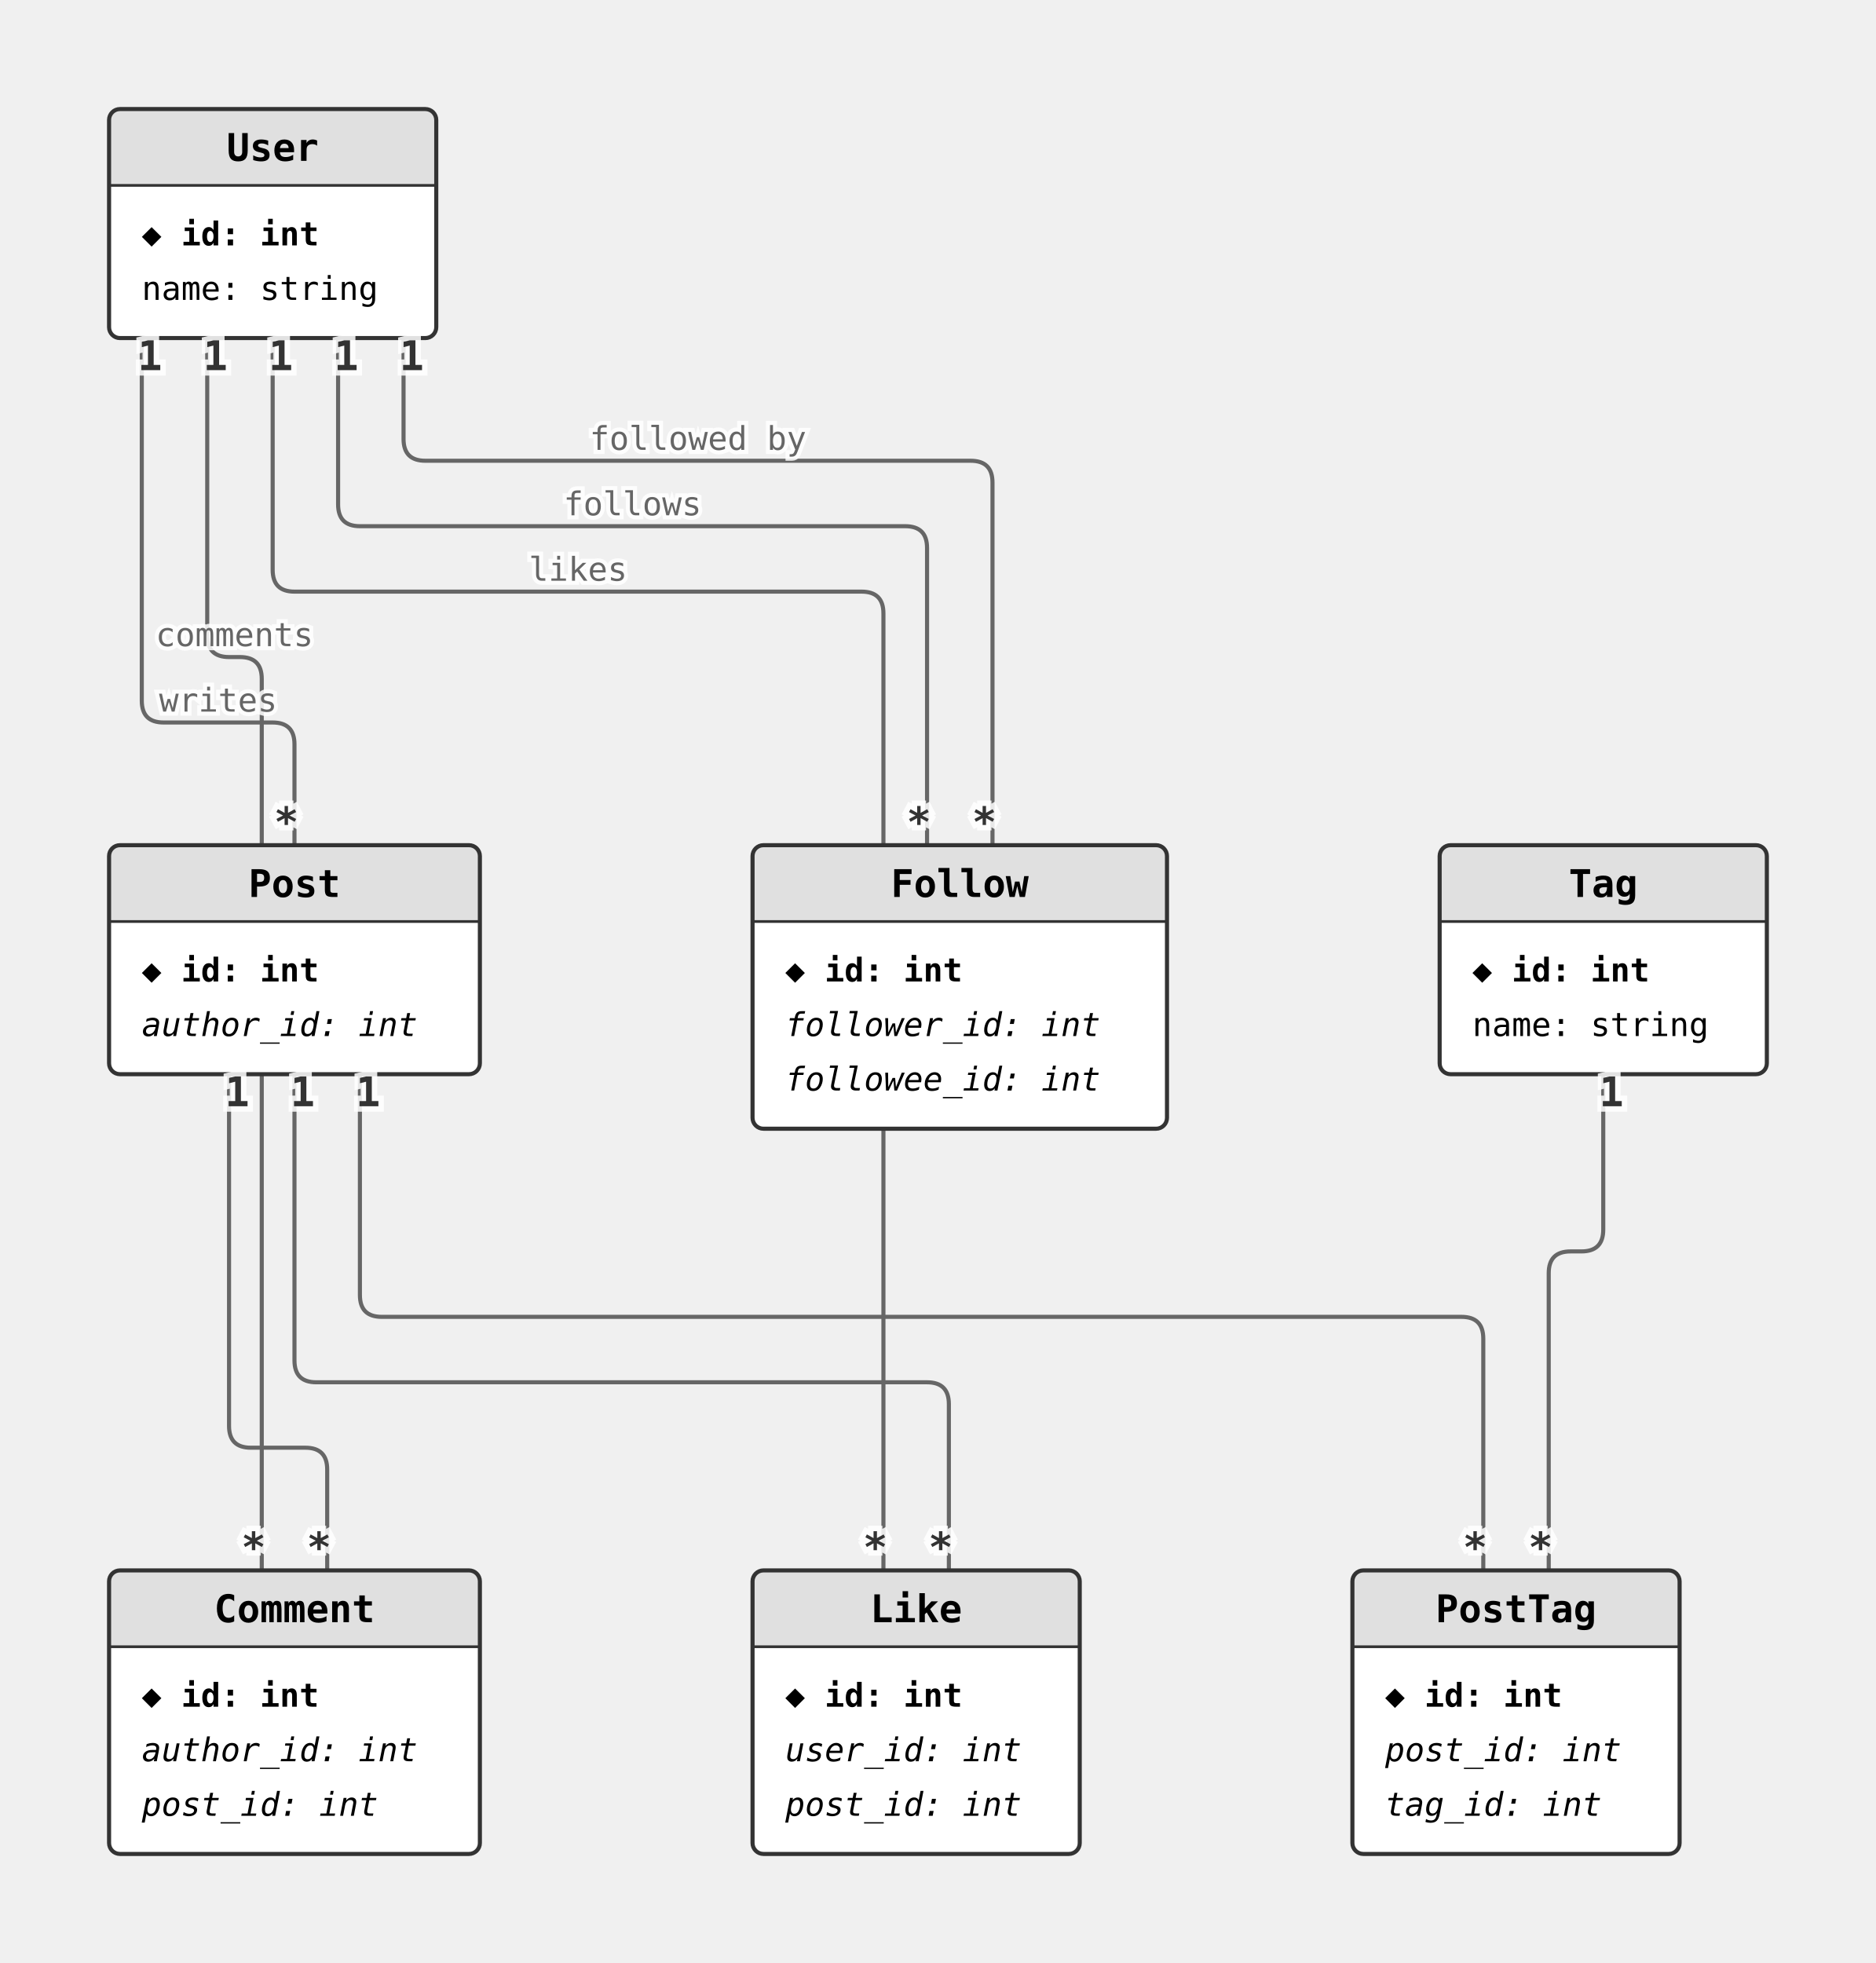
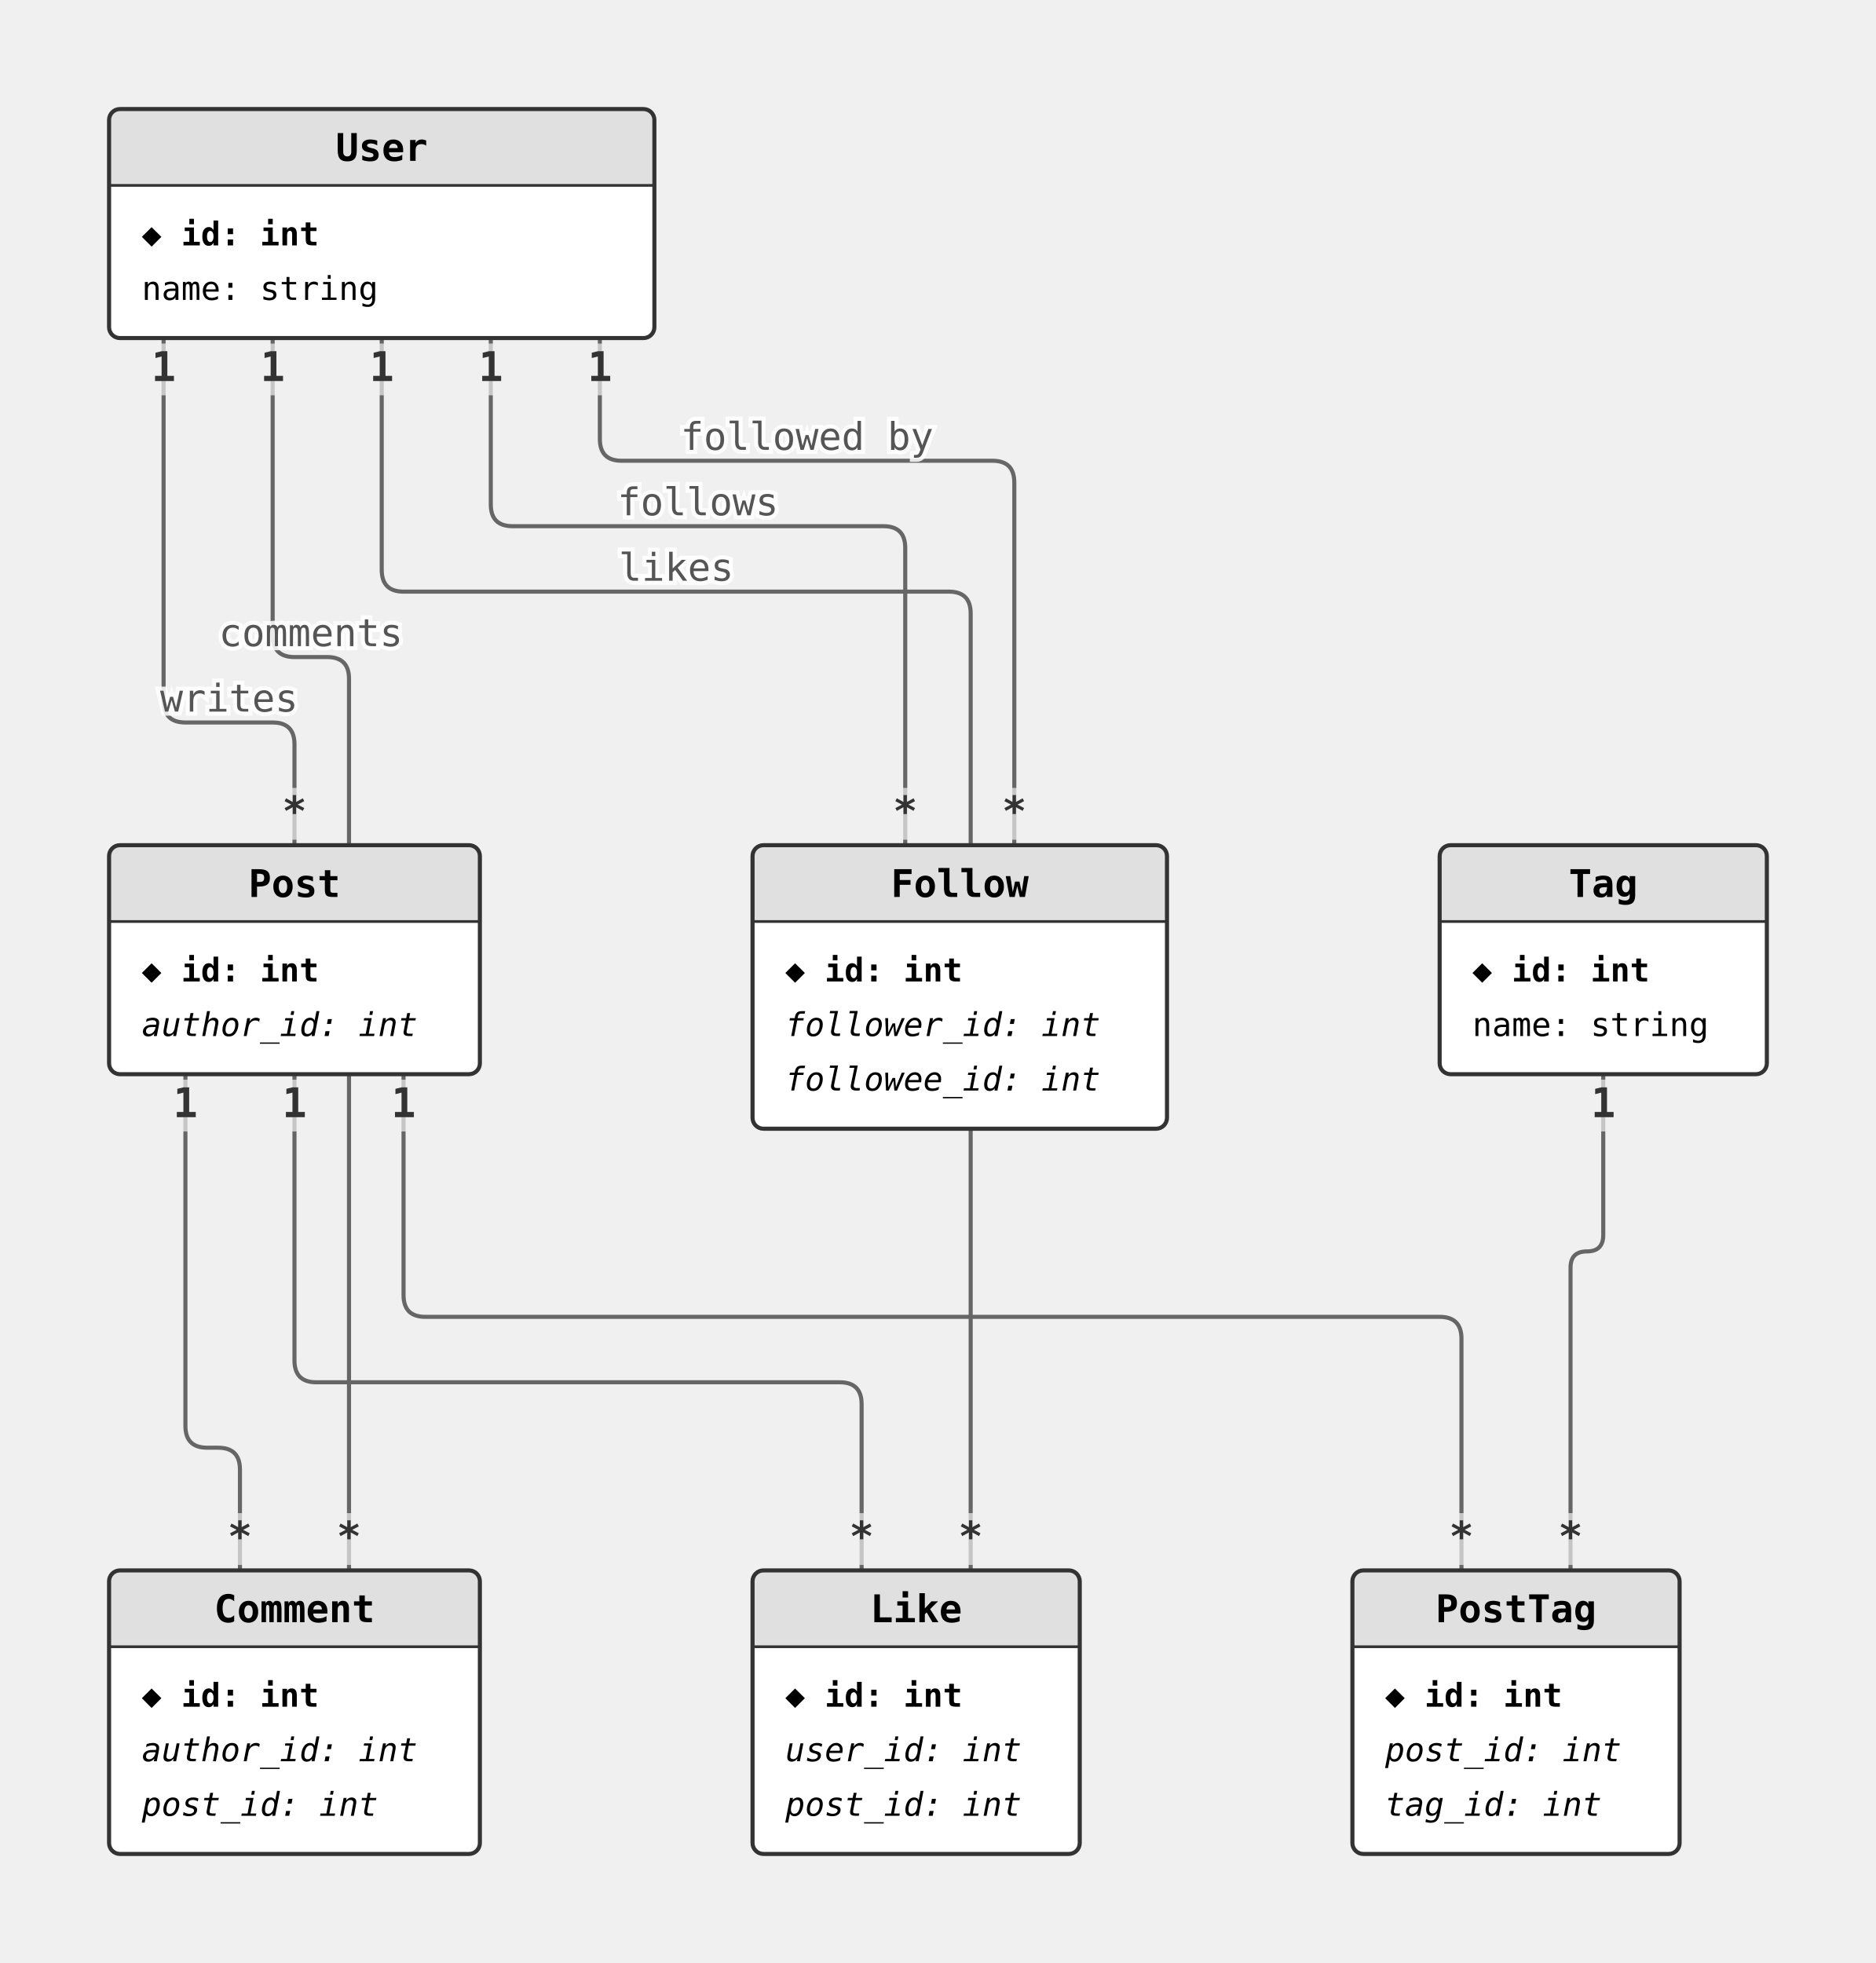
<svg xmlns="http://www.w3.org/2000/svg" width="688" height="720" viewBox="0 0 688 720">
  <style>
  .entity-bg { fill: #fff; }
  .entity-header { fill: #e0e0e0; }
  .entity-border { fill: none; stroke: #333; stroke-width: 1.5; }
  .entity-name { font-family: monospace; font-size: 14px; font-weight: bold; }
  .column-text { font-family: monospace; font-size: 12px; }
  .pk { font-weight: bold; }
  .fk { font-style: italic; }
  .edge { stroke: #666; stroke-width: 1.5; fill: none; }
-   .edge-label { font-family: monospace; font-size: 12px; fill: #666; paint-order: stroke; stroke: rgba(255,255,255,0.85); stroke-width: 3px; }
-   .cardinality { font-family: monospace; font-size: 15px; font-weight: bold; fill: #333; paint-order: stroke; stroke: rgba(255,255,255,0.85); stroke-width: 4px; }
+   .edge-label { font-family: monospace; font-size: 14px; fill: #555; paint-order: stroke; stroke: rgba(255,255,255,0.85); stroke-width: 3px; }
+   .cardinality-bg { fill: rgba(240,240,240,0.7); }
+   .cardinality { font-family: monospace; font-size: 15px; font-weight: bold; fill: #333; }
</style>
-   <path class="edge" d="M 52 124 L 52 257 Q 52 265 60 265 L 100 265 Q 108 265 108 273 L 108 310" />
-   <path class="edge" d="M 76 124 L 76 233 Q 76 241 84 241 L 88 241 Q 96 241 96 249 L 96 576" />
-   <path class="edge" d="M 100 124 L 100 209 Q 100 217 108 217 L 316 217 Q 324 217 324 225 L 324 576" />
-   <path class="edge" d="M 124 124 L 124 185 Q 124 193 132 193 L 332 193 Q 340 193 340 201 L 340 310" />
-   <path class="edge" d="M 148 124 L 148 161 Q 148 169 156 169 L 356 169 Q 364 169 364 177 L 364 310" />
-   <path class="edge" d="M 84 394 L 84 523 Q 84 531 92 531 L 112 531 Q 120 531 120 539 L 120 576" />
-   <path class="edge" d="M 108 394 L 108 499 Q 108 507 116 507 L 340 507 Q 348 507 348 515 L 348 576" />
-   <path class="edge" d="M 132 394 L 132 475 Q 132 483 140 483 L 536 483 Q 544 483 544 491 L 544 576" />
-   <path class="edge" d="M 588 394 L 588 451 Q 588 459 580 459 L 576 459 Q 568 459 568 467 L 568 576" />
-   <rect class="entity-bg" x="40" y="40" width="120" height="84" rx="4" />
-   <rect class="entity-header" x="40" y="40" width="120" height="28" rx="4" />
-   <rect class="entity-header" x="40" y="64" width="120" height="4" />
-   <text class="entity-name" x="100" y="59" text-anchor="middle">User</text>
-   <line x1="40" y1="68" x2="160" y2="68" stroke="#333" stroke-width="1" />
+   <path class="edge" d="M 60 124 L 60 257 Q 60 265 68 265 L 100 265 Q 108 265 108 273 L 108 310" />
+   <path class="edge" d="M 100 124 L 100 233 Q 100 241 108 241 L 120 241 Q 128 241 128 249 L 128 576" />
+   <path class="edge" d="M 140 124 L 140 209 Q 140 217 148 217 L 348 217 Q 356 217 356 225 L 356 576" />
+   <path class="edge" d="M 180 124 L 180 185 Q 180 193 188 193 L 324 193 Q 332 193 332 201 L 332 310" />
+   <path class="edge" d="M 220 124 L 220 161 Q 220 169 228 169 L 364 169 Q 372 169 372 177 L 372 310" />
+   <path class="edge" d="M 68 394 L 68 523 Q 68 531 76 531 L 80 531 Q 88 531 88 539 L 88 576" />
+   <path class="edge" d="M 108 394 L 108 499 Q 108 507 116 507 L 308 507 Q 316 507 316 515 L 316 576" />
+   <path class="edge" d="M 148 394 L 148 475 Q 148 483 156 483 L 528 483 Q 536 483 536 491 L 536 576" />
+   <path class="edge" d="M 588 394 L 588 453 Q 588 459 582 459 L 582 459 Q 576 459 576 465 L 576 576" />
+   <rect class="entity-bg" x="40" y="40" width="200" height="84" rx="4" />
+   <rect class="entity-header" x="40" y="40" width="200" height="28" rx="4" />
+   <rect class="entity-header" x="40" y="64" width="200" height="4" />
+   <text class="entity-name" x="140" y="59" text-anchor="middle">User</text>
+   <line x1="40" y1="68" x2="240" y2="68" stroke="#333" stroke-width="1" />
  <text class="column-text pk" x="52" y="90">◆ id: int</text>
  <text class="column-text" x="52" y="110">  name: string</text>
-   <rect class="entity-border" x="40" y="40" width="120" height="84" rx="4" />
+   <rect class="entity-border" x="40" y="40" width="200" height="84" rx="4" />
  <rect class="entity-bg" x="40" y="310" width="136" height="84" rx="4" />
  <rect class="entity-header" x="40" y="310" width="136" height="28" rx="4" />
  <rect class="entity-header" x="40" y="334" width="136" height="4" />
  <text class="entity-name" x="108" y="329" text-anchor="middle">Post</text>
  <line x1="40" y1="338" x2="176" y2="338" stroke="#333" stroke-width="1" />
  <text class="column-text pk" x="52" y="360">◆ id: int</text>
  <text class="column-text fk" x="52" y="380">  author_id: int</text>
  <rect class="entity-border" x="40" y="310" width="136" height="84" rx="4" />
  <rect class="entity-bg" x="276" y="310" width="152" height="104" rx="4" />
  <rect class="entity-header" x="276" y="310" width="152" height="28" rx="4" />
  <rect class="entity-header" x="276" y="334" width="152" height="4" />
  <text class="entity-name" x="352" y="329" text-anchor="middle">Follow</text>
  <line x1="276" y1="338" x2="428" y2="338" stroke="#333" stroke-width="1" />
  <text class="column-text pk" x="288" y="360">◆ id: int</text>
  <text class="column-text fk" x="288" y="380">  follower_id: int</text>
  <text class="column-text fk" x="288" y="400">  followee_id: int</text>
  <rect class="entity-border" x="276" y="310" width="152" height="104" rx="4" />
  <rect class="entity-bg" x="528" y="310" width="120" height="84" rx="4" />
  <rect class="entity-header" x="528" y="310" width="120" height="28" rx="4" />
  <rect class="entity-header" x="528" y="334" width="120" height="4" />
  <text class="entity-name" x="588" y="329" text-anchor="middle">Tag</text>
  <line x1="528" y1="338" x2="648" y2="338" stroke="#333" stroke-width="1" />
  <text class="column-text pk" x="540" y="360">◆ id: int</text>
  <text class="column-text" x="540" y="380">  name: string</text>
  <rect class="entity-border" x="528" y="310" width="120" height="84" rx="4" />
  <rect class="entity-bg" x="40" y="576" width="136" height="104" rx="4" />
  <rect class="entity-header" x="40" y="576" width="136" height="28" rx="4" />
  <rect class="entity-header" x="40" y="600" width="136" height="4" />
  <text class="entity-name" x="108" y="595" text-anchor="middle">Comment</text>
  <line x1="40" y1="604" x2="176" y2="604" stroke="#333" stroke-width="1" />
  <text class="column-text pk" x="52" y="626">◆ id: int</text>
  <text class="column-text fk" x="52" y="646">  author_id: int</text>
  <text class="column-text fk" x="52" y="666">  post_id: int</text>
  <rect class="entity-border" x="40" y="576" width="136" height="104" rx="4" />
  <rect class="entity-bg" x="276" y="576" width="120" height="104" rx="4" />
  <rect class="entity-header" x="276" y="576" width="120" height="28" rx="4" />
  <rect class="entity-header" x="276" y="600" width="120" height="4" />
  <text class="entity-name" x="336" y="595" text-anchor="middle">Like</text>
  <line x1="276" y1="604" x2="396" y2="604" stroke="#333" stroke-width="1" />
  <text class="column-text pk" x="288" y="626">◆ id: int</text>
  <text class="column-text fk" x="288" y="646">  user_id: int</text>
  <text class="column-text fk" x="288" y="666">  post_id: int</text>
  <rect class="entity-border" x="276" y="576" width="120" height="104" rx="4" />
  <rect class="entity-bg" x="496" y="576" width="120" height="104" rx="4" />
  <rect class="entity-header" x="496" y="576" width="120" height="28" rx="4" />
  <rect class="entity-header" x="496" y="600" width="120" height="4" />
  <text class="entity-name" x="556" y="595" text-anchor="middle">PostTag</text>
  <line x1="496" y1="604" x2="616" y2="604" stroke="#333" stroke-width="1" />
  <text class="column-text pk" x="508" y="626">◆ id: int</text>
  <text class="column-text fk" x="508" y="646">  post_id: int</text>
  <text class="column-text fk" x="508" y="666">  tag_id: int</text>
  <rect class="entity-border" x="496" y="576" width="120" height="104" rx="4" />
-   <text class="cardinality" x="59.5" y="131.5" text-anchor="end" dominant-baseline="middle">1</text>
-   <text class="cardinality" x="100.5" y="302.5" text-anchor="start" dominant-baseline="middle">*</text>
-   <text class="edge-label" x="80" y="261" text-anchor="middle" dominant-baseline="alphabetic">writes</text>
-   <text class="cardinality" x="83.5" y="131.5" text-anchor="end" dominant-baseline="middle">1</text>
-   <text class="cardinality" x="88.5" y="568.5" text-anchor="start" dominant-baseline="middle">*</text>
-   <text class="edge-label" x="86" y="237" text-anchor="middle" dominant-baseline="alphabetic">comments</text>
-   <text class="cardinality" x="107.5" y="131.5" text-anchor="end" dominant-baseline="middle">1</text>
-   <text class="cardinality" x="316.5" y="568.5" text-anchor="start" dominant-baseline="middle">*</text>
-   <text class="edge-label" x="212" y="213" text-anchor="middle" dominant-baseline="alphabetic">likes</text>
-   <text class="cardinality" x="131.5" y="131.5" text-anchor="end" dominant-baseline="middle">1</text>
-   <text class="cardinality" x="332.5" y="302.5" text-anchor="start" dominant-baseline="middle">*</text>
-   <text class="edge-label" x="232" y="189" text-anchor="middle" dominant-baseline="alphabetic">follows</text>
-   <text class="cardinality" x="155.5" y="131.5" text-anchor="end" dominant-baseline="middle">1</text>
-   <text class="cardinality" x="356.5" y="302.5" text-anchor="start" dominant-baseline="middle">*</text>
-   <text class="edge-label" x="256" y="165" text-anchor="middle" dominant-baseline="alphabetic">followed by</text>
-   <text class="cardinality" x="91.5" y="401.5" text-anchor="end" dominant-baseline="middle">1</text>
-   <text class="cardinality" x="112.5" y="568.5" text-anchor="start" dominant-baseline="middle">*</text>
-   <text class="cardinality" x="115.5" y="401.5" text-anchor="end" dominant-baseline="middle">1</text>
-   <text class="cardinality" x="340.5" y="568.5" text-anchor="start" dominant-baseline="middle">*</text>
-   <text class="cardinality" x="139.5" y="401.5" text-anchor="end" dominant-baseline="middle">1</text>
-   <text class="cardinality" x="536.5" y="568.5" text-anchor="start" dominant-baseline="middle">*</text>
-   <text class="cardinality" x="595.5" y="401.5" text-anchor="end" dominant-baseline="middle">1</text>
-   <text class="cardinality" x="560.5" y="568.5" text-anchor="start" dominant-baseline="middle">*</text>
+   <rect class="cardinality-bg" x="53.5" y="126.0" width="13.0" height="19.0" rx="2" />
+   <text class="cardinality" x="60" y="135.5" text-anchor="middle" dominant-baseline="middle">1</text>
+   <rect class="cardinality-bg" x="101.5" y="289.0" width="13.0" height="19.0" rx="2" />
+   <text class="cardinality" x="108" y="298.5" text-anchor="middle" dominant-baseline="middle">*</text>
+   <text class="edge-label" x="84" y="261" text-anchor="middle" dominant-baseline="alphabetic">writes</text>
+   <rect class="cardinality-bg" x="93.5" y="126.0" width="13.0" height="19.0" rx="2" />
+   <text class="cardinality" x="100" y="135.5" text-anchor="middle" dominant-baseline="middle">1</text>
+   <rect class="cardinality-bg" x="121.5" y="555.0" width="13.0" height="19.0" rx="2" />
+   <text class="cardinality" x="128" y="564.5" text-anchor="middle" dominant-baseline="middle">*</text>
+   <text class="edge-label" x="114" y="237" text-anchor="middle" dominant-baseline="alphabetic">comments</text>
+   <rect class="cardinality-bg" x="133.5" y="126.0" width="13.0" height="19.0" rx="2" />
+   <text class="cardinality" x="140" y="135.5" text-anchor="middle" dominant-baseline="middle">1</text>
+   <rect class="cardinality-bg" x="349.5" y="555.0" width="13.0" height="19.0" rx="2" />
+   <text class="cardinality" x="356" y="564.5" text-anchor="middle" dominant-baseline="middle">*</text>
+   <text class="edge-label" x="248" y="213" text-anchor="middle" dominant-baseline="alphabetic">likes</text>
+   <rect class="cardinality-bg" x="173.5" y="126.0" width="13.0" height="19.0" rx="2" />
+   <text class="cardinality" x="180" y="135.5" text-anchor="middle" dominant-baseline="middle">1</text>
+   <rect class="cardinality-bg" x="325.5" y="289.0" width="13.0" height="19.0" rx="2" />
+   <text class="cardinality" x="332" y="298.5" text-anchor="middle" dominant-baseline="middle">*</text>
+   <text class="edge-label" x="256" y="189" text-anchor="middle" dominant-baseline="alphabetic">follows</text>
+   <rect class="cardinality-bg" x="213.5" y="126.0" width="13.0" height="19.0" rx="2" />
+   <text class="cardinality" x="220" y="135.5" text-anchor="middle" dominant-baseline="middle">1</text>
+   <rect class="cardinality-bg" x="365.5" y="289.0" width="13.0" height="19.0" rx="2" />
+   <text class="cardinality" x="372" y="298.5" text-anchor="middle" dominant-baseline="middle">*</text>
+   <text class="edge-label" x="296" y="165" text-anchor="middle" dominant-baseline="alphabetic">followed by</text>
+   <rect class="cardinality-bg" x="61.5" y="396.0" width="13.0" height="19.0" rx="2" />
+   <text class="cardinality" x="68" y="405.5" text-anchor="middle" dominant-baseline="middle">1</text>
+   <rect class="cardinality-bg" x="81.5" y="555.0" width="13.0" height="19.0" rx="2" />
+   <text class="cardinality" x="88" y="564.5" text-anchor="middle" dominant-baseline="middle">*</text>
+   <rect class="cardinality-bg" x="101.5" y="396.0" width="13.0" height="19.0" rx="2" />
+   <text class="cardinality" x="108" y="405.5" text-anchor="middle" dominant-baseline="middle">1</text>
+   <rect class="cardinality-bg" x="309.5" y="555.0" width="13.0" height="19.0" rx="2" />
+   <text class="cardinality" x="316" y="564.5" text-anchor="middle" dominant-baseline="middle">*</text>
+   <rect class="cardinality-bg" x="141.5" y="396.0" width="13.0" height="19.0" rx="2" />
+   <text class="cardinality" x="148" y="405.5" text-anchor="middle" dominant-baseline="middle">1</text>
+   <rect class="cardinality-bg" x="529.5" y="555.0" width="13.0" height="19.0" rx="2" />
+   <text class="cardinality" x="536" y="564.5" text-anchor="middle" dominant-baseline="middle">*</text>
+   <rect class="cardinality-bg" x="581.5" y="396.0" width="13.0" height="19.0" rx="2" />
+   <text class="cardinality" x="588" y="405.5" text-anchor="middle" dominant-baseline="middle">1</text>
+   <rect class="cardinality-bg" x="569.5" y="555.0" width="13.0" height="19.0" rx="2" />
+   <text class="cardinality" x="576" y="564.5" text-anchor="middle" dominant-baseline="middle">*</text>
</svg>
